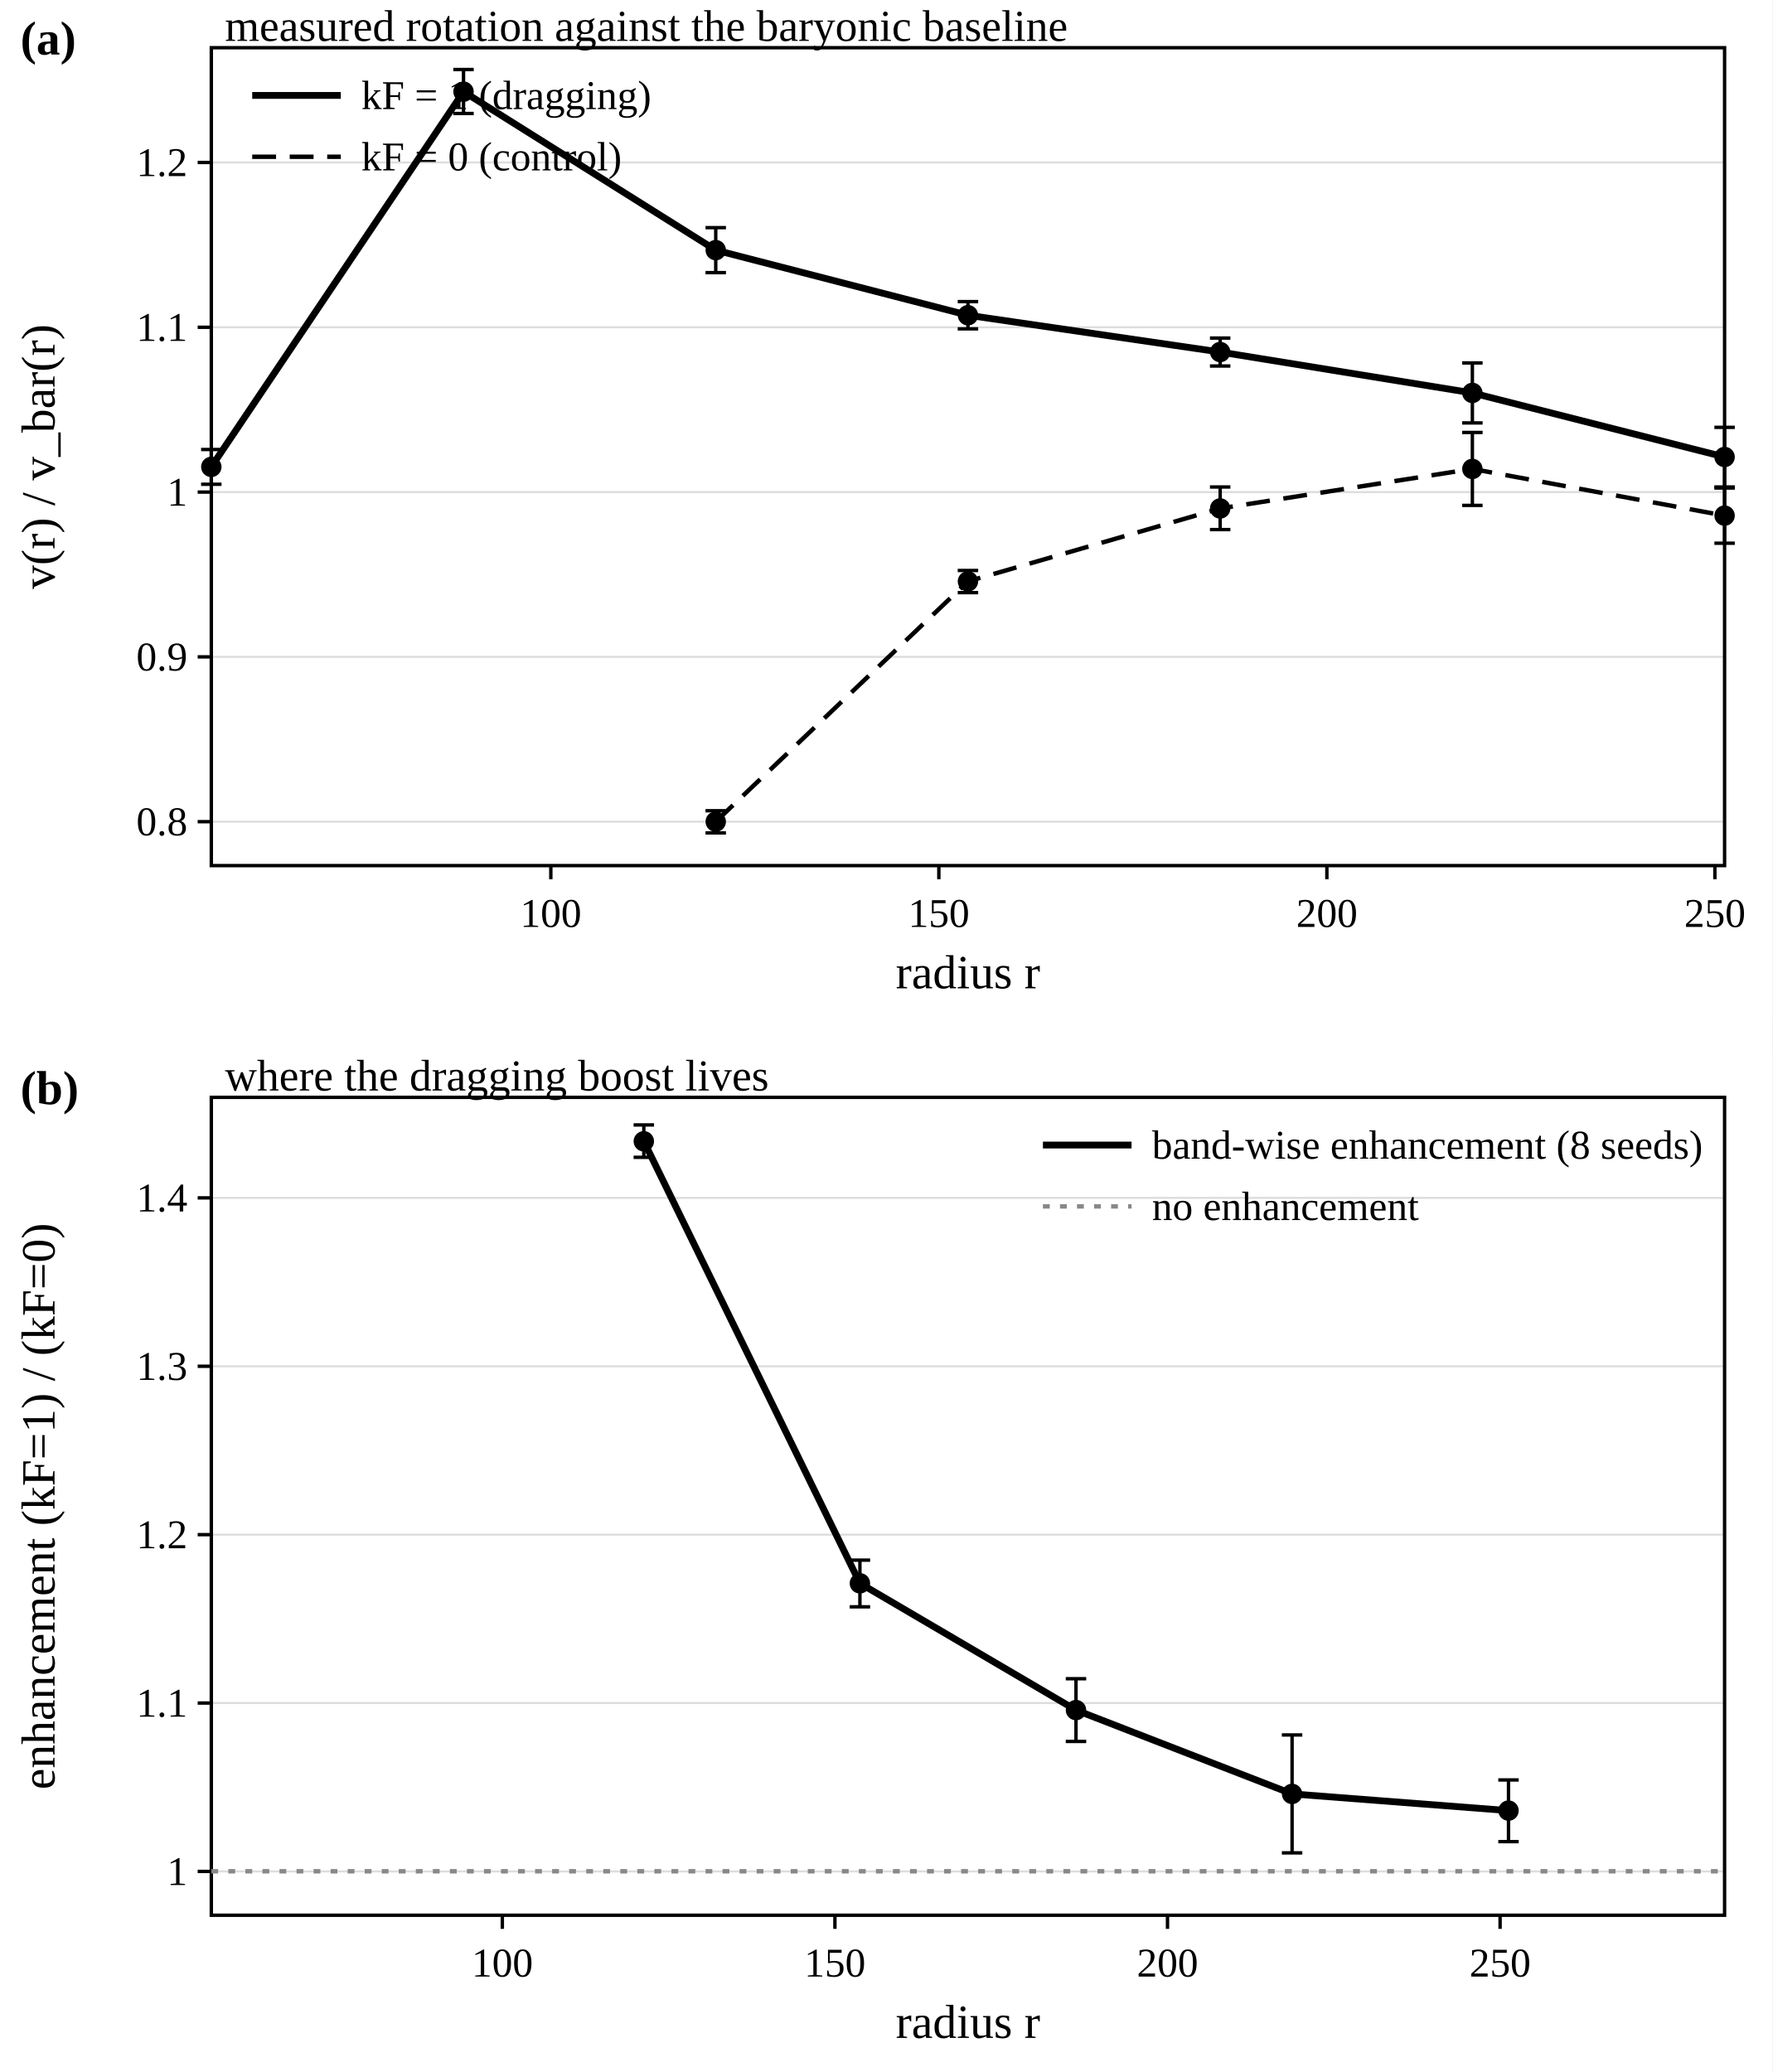
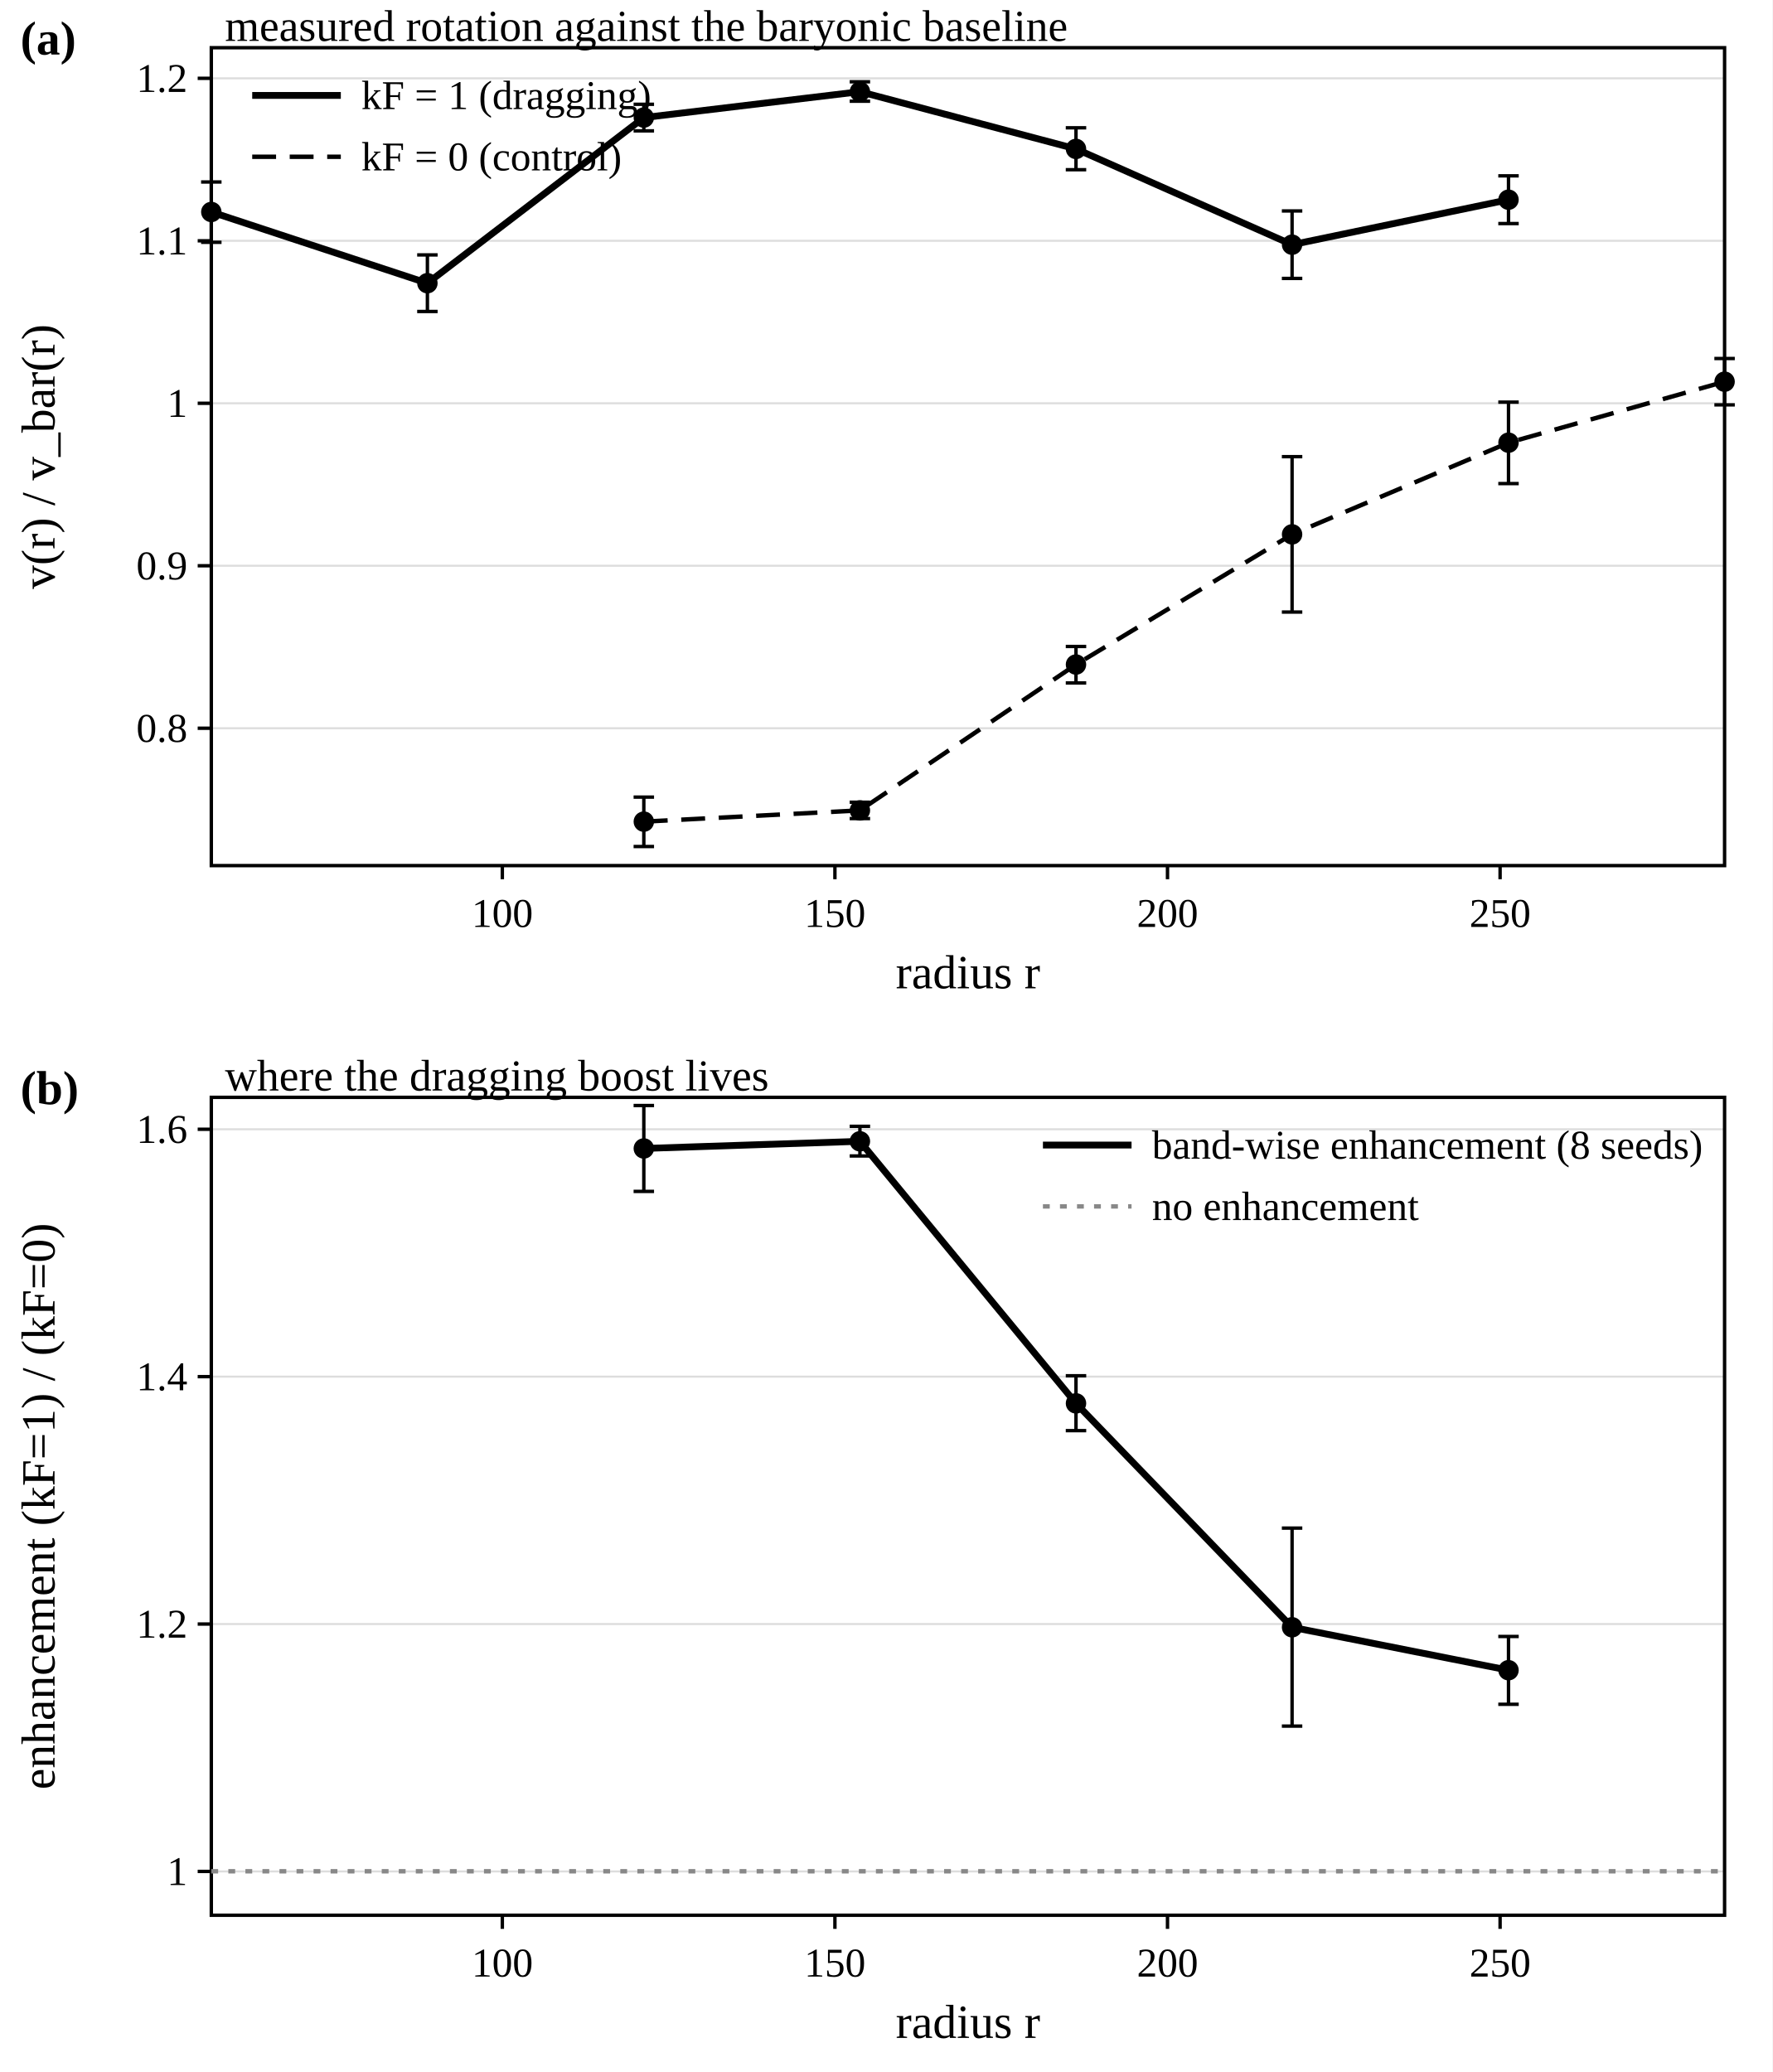
<svg xmlns="http://www.w3.org/2000/svg" width="520" height="608" viewBox="0 0 520 608">
  <rect width="520" height="608" fill="white" />
  <g transform="translate(0,0)">
    <rect x="0" y="0" width="520" height="300" fill="white" />
-     <line x1="62" y1="241.11" x2="506" y2="241.11" stroke="#ddd" stroke-width="0.6" />
-     <line x1="62" y1="192.751" x2="506" y2="192.751" stroke="#ddd" stroke-width="0.6" />
-     <line x1="62" y1="144.392" x2="506" y2="144.392" stroke="#ddd" stroke-width="0.6" />
-     <line x1="62" y1="96.033" x2="506" y2="96.033" stroke="#ddd" stroke-width="0.6" />
-     <line x1="62" y1="47.674" x2="506" y2="47.674" stroke="#ddd" stroke-width="0.6" />
+     <line x1="62" y1="213.692" x2="506" y2="213.692" stroke="#ddd" stroke-width="0.6" />
+     <line x1="62" y1="166.014" x2="506" y2="166.014" stroke="#ddd" stroke-width="0.6" />
+     <line x1="62" y1="118.337" x2="506" y2="118.337" stroke="#ddd" stroke-width="0.6" />
+     <line x1="62" y1="70.659" x2="506" y2="70.659" stroke="#ddd" stroke-width="0.6" />
+     <line x1="62" y1="22.981" x2="506" y2="22.981" stroke="#ddd" stroke-width="0.6" />
    <rect x="62" y="14" width="444" height="240" fill="none" stroke="black" stroke-width="1" />
-     <line x1="161.615" y1="254" x2="161.615" y2="258" stroke="black" />
-     <text x="161.615" y="272" text-anchor="middle" font-size="12" font-family="Georgia,'Times New Roman',serif">100</text>
-     <line x1="275.462" y1="254" x2="275.462" y2="258" stroke="black" />
-     <text x="275.462" y="272" text-anchor="middle" font-size="12" font-family="Georgia,'Times New Roman',serif">150</text>
-     <line x1="389.308" y1="254" x2="389.308" y2="258" stroke="black" />
-     <text x="389.308" y="272" text-anchor="middle" font-size="12" font-family="Georgia,'Times New Roman',serif">200</text>
-     <line x1="503.154" y1="254" x2="503.154" y2="258" stroke="black" />
-     <text x="503.154" y="272" text-anchor="middle" font-size="12" font-family="Georgia,'Times New Roman',serif">250</text>
-     <line x1="58" y1="241.11" x2="62" y2="241.11" stroke="black" />
-     <text x="55" y="245.11" text-anchor="end" font-size="12" font-family="Georgia,'Times New Roman',serif">0.8</text>
-     <line x1="58" y1="192.751" x2="62" y2="192.751" stroke="black" />
-     <text x="55" y="196.751" text-anchor="end" font-size="12" font-family="Georgia,'Times New Roman',serif">0.9</text>
-     <line x1="58" y1="144.392" x2="62" y2="144.392" stroke="black" />
-     <text x="55" y="148.392" text-anchor="end" font-size="12" font-family="Georgia,'Times New Roman',serif">1</text>
-     <line x1="58" y1="96.033" x2="62" y2="96.033" stroke="black" />
-     <text x="55" y="100.033" text-anchor="end" font-size="12" font-family="Georgia,'Times New Roman',serif">1.1</text>
-     <line x1="58" y1="47.674" x2="62" y2="47.674" stroke="black" />
-     <text x="55" y="51.674" text-anchor="end" font-size="12" font-family="Georgia,'Times New Roman',serif">1.2</text>
-     <polyline fill="none" stroke="black" stroke-width="2" points="62.0,137.0 136.0,26.9 210.0,73.4 284.0,92.5 358.0,103.3 432.0,115.3 506.0,134.1" />
-     <line x1="62.0" y1="142.1" x2="62.0" y2="131.9" stroke="black" stroke-width="1" />
-     <line x1="59.0" y1="131.9" x2="65.0" y2="131.9" stroke="black" stroke-width="1" />
-     <line x1="59.0" y1="142.1" x2="65.0" y2="142.1" stroke="black" stroke-width="1" />
-     <line x1="136.0" y1="33.3" x2="136.0" y2="20.4" stroke="black" stroke-width="1" />
-     <line x1="133.0" y1="20.4" x2="139.0" y2="20.4" stroke="black" stroke-width="1" />
-     <line x1="133.0" y1="33.3" x2="139.0" y2="33.3" stroke="black" stroke-width="1" />
-     <line x1="210.0" y1="80.0" x2="210.0" y2="66.8" stroke="black" stroke-width="1" />
-     <line x1="207.0" y1="66.8" x2="213.0" y2="66.8" stroke="black" stroke-width="1" />
-     <line x1="207.0" y1="80.0" x2="213.0" y2="80.0" stroke="black" stroke-width="1" />
-     <line x1="284.0" y1="96.5" x2="284.0" y2="88.5" stroke="black" stroke-width="1" />
-     <line x1="281.0" y1="88.5" x2="287.0" y2="88.5" stroke="black" stroke-width="1" />
-     <line x1="281.0" y1="96.5" x2="287.0" y2="96.5" stroke="black" stroke-width="1" />
-     <line x1="358.0" y1="107.4" x2="358.0" y2="99.2" stroke="black" stroke-width="1" />
-     <line x1="355.0" y1="99.2" x2="361.0" y2="99.2" stroke="black" stroke-width="1" />
-     <line x1="355.0" y1="107.4" x2="361.0" y2="107.4" stroke="black" stroke-width="1" />
-     <line x1="432.0" y1="124.1" x2="432.0" y2="106.5" stroke="black" stroke-width="1" />
-     <line x1="429.0" y1="106.5" x2="435.0" y2="106.5" stroke="black" stroke-width="1" />
-     <line x1="429.0" y1="124.1" x2="435.0" y2="124.1" stroke="black" stroke-width="1" />
-     <line x1="506.0" y1="142.9" x2="506.0" y2="125.4" stroke="black" stroke-width="1" />
-     <line x1="503.0" y1="125.4" x2="509.0" y2="125.4" stroke="black" stroke-width="1" />
-     <line x1="503.0" y1="142.9" x2="509.0" y2="142.9" stroke="black" stroke-width="1" />
-     <circle cx="62.0" cy="137.0" r="3" fill="black" />
-     <circle cx="136.0" cy="26.9" r="3" fill="black" />
-     <circle cx="210.0" cy="73.4" r="3" fill="black" />
-     <circle cx="284.0" cy="92.5" r="3" fill="black" />
-     <circle cx="358.0" cy="103.3" r="3" fill="black" />
-     <circle cx="432.0" cy="115.3" r="3" fill="black" />
-     <circle cx="506.0" cy="134.1" r="3" fill="black" />
-     <polyline fill="none" stroke="black" stroke-width="1.3" stroke-dasharray="7 4" points="210.0,241.1 284.0,170.6 358.0,149.2 432.0,137.6 506.0,151.3" />
-     <line x1="210.0" y1="244.4" x2="210.0" y2="237.9" stroke="black" stroke-width="1" />
-     <line x1="207.0" y1="237.9" x2="213.0" y2="237.9" stroke="black" stroke-width="1" />
-     <line x1="207.0" y1="244.4" x2="213.0" y2="244.4" stroke="black" stroke-width="1" />
-     <line x1="284.0" y1="173.9" x2="284.0" y2="167.4" stroke="black" stroke-width="1" />
-     <line x1="281.0" y1="167.4" x2="287.0" y2="167.4" stroke="black" stroke-width="1" />
-     <line x1="281.0" y1="173.9" x2="287.0" y2="173.9" stroke="black" stroke-width="1" />
-     <line x1="358.0" y1="155.4" x2="358.0" y2="142.9" stroke="black" stroke-width="1" />
-     <line x1="355.0" y1="142.9" x2="361.0" y2="142.9" stroke="black" stroke-width="1" />
-     <line x1="355.0" y1="155.4" x2="361.0" y2="155.4" stroke="black" stroke-width="1" />
-     <line x1="432.0" y1="148.3" x2="432.0" y2="126.9" stroke="black" stroke-width="1" />
-     <line x1="429.0" y1="126.9" x2="435.0" y2="126.9" stroke="black" stroke-width="1" />
-     <line x1="429.0" y1="148.3" x2="435.0" y2="148.3" stroke="black" stroke-width="1" />
-     <line x1="506.0" y1="159.4" x2="506.0" y2="143.2" stroke="black" stroke-width="1" />
-     <line x1="503.0" y1="143.2" x2="509.0" y2="143.2" stroke="black" stroke-width="1" />
-     <line x1="503.0" y1="159.4" x2="509.0" y2="159.4" stroke="black" stroke-width="1" />
-     <circle cx="210.0" cy="241.1" r="3" fill="black" />
-     <circle cx="284.0" cy="170.6" r="3" fill="black" />
-     <circle cx="358.0" cy="149.2" r="3" fill="black" />
-     <circle cx="432.0" cy="137.6" r="3" fill="black" />
-     <circle cx="506.0" cy="151.3" r="3" fill="black" />
+     <line x1="147.385" y1="254" x2="147.385" y2="258" stroke="black" />
+     <text x="147.385" y="272" text-anchor="middle" font-size="12" font-family="Georgia,'Times New Roman',serif">100</text>
+     <line x1="244.967" y1="254" x2="244.967" y2="258" stroke="black" />
+     <text x="244.967" y="272" text-anchor="middle" font-size="12" font-family="Georgia,'Times New Roman',serif">150</text>
+     <line x1="342.549" y1="254" x2="342.549" y2="258" stroke="black" />
+     <text x="342.549" y="272" text-anchor="middle" font-size="12" font-family="Georgia,'Times New Roman',serif">200</text>
+     <line x1="440.132" y1="254" x2="440.132" y2="258" stroke="black" />
+     <text x="440.132" y="272" text-anchor="middle" font-size="12" font-family="Georgia,'Times New Roman',serif">250</text>
+     <line x1="58" y1="213.692" x2="62" y2="213.692" stroke="black" />
+     <text x="55" y="217.692" text-anchor="end" font-size="12" font-family="Georgia,'Times New Roman',serif">0.8</text>
+     <line x1="58" y1="166.014" x2="62" y2="166.014" stroke="black" />
+     <text x="55" y="170.014" text-anchor="end" font-size="12" font-family="Georgia,'Times New Roman',serif">0.9</text>
+     <line x1="58" y1="118.337" x2="62" y2="118.337" stroke="black" />
+     <text x="55" y="122.337" text-anchor="end" font-size="12" font-family="Georgia,'Times New Roman',serif">1</text>
+     <line x1="58" y1="70.659" x2="62" y2="70.659" stroke="black" />
+     <text x="55" y="74.659" text-anchor="end" font-size="12" font-family="Georgia,'Times New Roman',serif">1.1</text>
+     <line x1="58" y1="22.981" x2="62" y2="22.981" stroke="black" />
+     <text x="55" y="26.981" text-anchor="end" font-size="12" font-family="Georgia,'Times New Roman',serif">1.2</text>
+     <polyline fill="none" stroke="black" stroke-width="2" points="62.0,62.2 125.4,83.1 188.9,34.5 252.3,26.9 315.7,43.7 379.1,71.8 442.6,58.6" />
+     <line x1="62.0" y1="71.1" x2="62.0" y2="53.4" stroke="black" stroke-width="1" />
+     <line x1="59.0" y1="53.4" x2="65.0" y2="53.4" stroke="black" stroke-width="1" />
+     <line x1="59.0" y1="71.1" x2="65.0" y2="71.1" stroke="black" stroke-width="1" />
+     <line x1="125.4" y1="91.4" x2="125.4" y2="74.8" stroke="black" stroke-width="1" />
+     <line x1="122.4" y1="74.8" x2="128.4" y2="74.8" stroke="black" stroke-width="1" />
+     <line x1="122.4" y1="91.4" x2="128.4" y2="91.4" stroke="black" stroke-width="1" />
+     <line x1="188.9" y1="38.4" x2="188.9" y2="30.6" stroke="black" stroke-width="1" />
+     <line x1="185.9" y1="30.6" x2="191.9" y2="30.6" stroke="black" stroke-width="1" />
+     <line x1="185.9" y1="38.4" x2="191.9" y2="38.4" stroke="black" stroke-width="1" />
+     <line x1="252.3" y1="29.7" x2="252.3" y2="24.0" stroke="black" stroke-width="1" />
+     <line x1="249.3" y1="24.0" x2="255.3" y2="24.0" stroke="black" stroke-width="1" />
+     <line x1="249.3" y1="29.7" x2="255.3" y2="29.7" stroke="black" stroke-width="1" />
+     <line x1="315.7" y1="49.8" x2="315.7" y2="37.5" stroke="black" stroke-width="1" />
+     <line x1="312.7" y1="37.5" x2="318.7" y2="37.5" stroke="black" stroke-width="1" />
+     <line x1="312.7" y1="49.8" x2="318.7" y2="49.8" stroke="black" stroke-width="1" />
+     <line x1="379.1" y1="81.7" x2="379.1" y2="61.9" stroke="black" stroke-width="1" />
+     <line x1="376.1" y1="61.9" x2="382.1" y2="61.9" stroke="black" stroke-width="1" />
+     <line x1="376.1" y1="81.7" x2="382.1" y2="81.7" stroke="black" stroke-width="1" />
+     <line x1="442.6" y1="65.6" x2="442.6" y2="51.6" stroke="black" stroke-width="1" />
+     <line x1="439.6" y1="51.6" x2="445.6" y2="51.6" stroke="black" stroke-width="1" />
+     <line x1="439.6" y1="65.6" x2="445.6" y2="65.6" stroke="black" stroke-width="1" />
+     <circle cx="62.0" cy="62.2" r="3" fill="black" />
+     <circle cx="125.4" cy="83.1" r="3" fill="black" />
+     <circle cx="188.9" cy="34.5" r="3" fill="black" />
+     <circle cx="252.3" cy="26.9" r="3" fill="black" />
+     <circle cx="315.7" cy="43.7" r="3" fill="black" />
+     <circle cx="379.1" cy="71.8" r="3" fill="black" />
+     <circle cx="442.6" cy="58.6" r="3" fill="black" />
+     <polyline fill="none" stroke="black" stroke-width="1.3" stroke-dasharray="7 4" points="188.9,241.1 252.3,237.8 315.7,195.0 379.1,156.8 442.6,129.9 506.0,112.0" />
+     <line x1="188.9" y1="248.4" x2="188.9" y2="233.9" stroke="black" stroke-width="1" />
+     <line x1="185.9" y1="233.9" x2="191.9" y2="233.9" stroke="black" stroke-width="1" />
+     <line x1="185.9" y1="248.4" x2="191.9" y2="248.4" stroke="black" stroke-width="1" />
+     <line x1="252.3" y1="240.2" x2="252.3" y2="235.4" stroke="black" stroke-width="1" />
+     <line x1="249.3" y1="235.4" x2="255.3" y2="235.4" stroke="black" stroke-width="1" />
+     <line x1="249.3" y1="240.2" x2="255.3" y2="240.2" stroke="black" stroke-width="1" />
+     <line x1="315.7" y1="200.4" x2="315.7" y2="189.7" stroke="black" stroke-width="1" />
+     <line x1="312.7" y1="189.7" x2="318.7" y2="189.7" stroke="black" stroke-width="1" />
+     <line x1="312.7" y1="200.4" x2="318.7" y2="200.4" stroke="black" stroke-width="1" />
+     <line x1="379.1" y1="179.6" x2="379.1" y2="134.0" stroke="black" stroke-width="1" />
+     <line x1="376.1" y1="134.0" x2="382.1" y2="134.0" stroke="black" stroke-width="1" />
+     <line x1="376.1" y1="179.6" x2="382.1" y2="179.6" stroke="black" stroke-width="1" />
+     <line x1="442.6" y1="141.9" x2="442.6" y2="118.0" stroke="black" stroke-width="1" />
+     <line x1="439.6" y1="118.0" x2="445.6" y2="118.0" stroke="black" stroke-width="1" />
+     <line x1="439.6" y1="141.9" x2="445.6" y2="141.9" stroke="black" stroke-width="1" />
+     <line x1="506.0" y1="118.8" x2="506.0" y2="105.2" stroke="black" stroke-width="1" />
+     <line x1="503.0" y1="105.2" x2="509.0" y2="105.2" stroke="black" stroke-width="1" />
+     <line x1="503.0" y1="118.8" x2="509.0" y2="118.8" stroke="black" stroke-width="1" />
+     <circle cx="188.9" cy="241.1" r="3" fill="black" />
+     <circle cx="252.3" cy="237.8" r="3" fill="black" />
+     <circle cx="315.7" cy="195.0" r="3" fill="black" />
+     <circle cx="379.1" cy="156.8" r="3" fill="black" />
+     <circle cx="442.6" cy="129.9" r="3" fill="black" />
+     <circle cx="506.0" cy="112.0" r="3" fill="black" />
    <line x1="74" y1="28" x2="100" y2="28" stroke="black" stroke-width="2" />
    <text x="106" y="32" font-size="12" font-family="Georgia,'Times New Roman',serif">kF = 1 (dragging)</text>
    <line x1="74" y1="46" x2="100" y2="46" stroke="black" stroke-width="1.3" stroke-dasharray="7 4" />
    <text x="106" y="50" font-size="12" font-family="Georgia,'Times New Roman',serif">kF = 0 (control)</text>
    <text x="284" y="290" text-anchor="middle" font-size="14" font-family="Georgia,'Times New Roman',serif">radius r</text>
    <text x="16" y="134" text-anchor="middle" font-size="14" font-family="Georgia,'Times New Roman',serif" transform="rotate(-90 16 134)">v(r) / v_bar(r)</text>
    <text x="66" y="12" font-size="13" font-family="Georgia,'Times New Roman',serif">measured rotation against the baryonic baseline</text>
  </g>
  <text x="6" y="16" font-size="14" font-weight="bold" font-family="Georgia,'Times New Roman',serif">(a)</text>
  <g transform="translate(0,308)">
    <rect x="0" y="0" width="520" height="300" fill="white" />
    <line x1="62" y1="241.143" x2="506" y2="241.143" stroke="#ddd" stroke-width="0.6" />
-     <line x1="62" y1="191.733" x2="506" y2="191.733" stroke="#ddd" stroke-width="0.6" />
-     <line x1="62" y1="142.322" x2="506" y2="142.322" stroke="#ddd" stroke-width="0.6" />
-     <line x1="62" y1="92.912" x2="506" y2="92.912" stroke="#ddd" stroke-width="0.6" />
-     <line x1="62" y1="43.502" x2="506" y2="43.502" stroke="#ddd" stroke-width="0.6" />
+     <line x1="62" y1="168.551" x2="506" y2="168.551" stroke="#ddd" stroke-width="0.6" />
+     <line x1="62" y1="95.958" x2="506" y2="95.958" stroke="#ddd" stroke-width="0.6" />
+     <line x1="62" y1="23.366" x2="506" y2="23.366" stroke="#ddd" stroke-width="0.6" />
    <rect x="62" y="14" width="444" height="240" fill="none" stroke="black" stroke-width="1" />
    <line x1="147.385" y1="254" x2="147.385" y2="258" stroke="black" />
    <text x="147.385" y="272" text-anchor="middle" font-size="12" font-family="Georgia,'Times New Roman',serif">100</text>
    <line x1="244.967" y1="254" x2="244.967" y2="258" stroke="black" />
    <text x="244.967" y="272" text-anchor="middle" font-size="12" font-family="Georgia,'Times New Roman',serif">150</text>
    <line x1="342.549" y1="254" x2="342.549" y2="258" stroke="black" />
    <text x="342.549" y="272" text-anchor="middle" font-size="12" font-family="Georgia,'Times New Roman',serif">200</text>
    <line x1="440.132" y1="254" x2="440.132" y2="258" stroke="black" />
    <text x="440.132" y="272" text-anchor="middle" font-size="12" font-family="Georgia,'Times New Roman',serif">250</text>
    <line x1="58" y1="241.143" x2="62" y2="241.143" stroke="black" />
    <text x="55" y="245.143" text-anchor="end" font-size="12" font-family="Georgia,'Times New Roman',serif">1</text>
-     <line x1="58" y1="191.733" x2="62" y2="191.733" stroke="black" />
-     <text x="55" y="195.733" text-anchor="end" font-size="12" font-family="Georgia,'Times New Roman',serif">1.1</text>
-     <line x1="58" y1="142.322" x2="62" y2="142.322" stroke="black" />
-     <text x="55" y="146.322" text-anchor="end" font-size="12" font-family="Georgia,'Times New Roman',serif">1.2</text>
-     <line x1="58" y1="92.912" x2="62" y2="92.912" stroke="black" />
-     <text x="55" y="96.912" text-anchor="end" font-size="12" font-family="Georgia,'Times New Roman',serif">1.3</text>
-     <line x1="58" y1="43.502" x2="62" y2="43.502" stroke="black" />
-     <text x="55" y="47.502" text-anchor="end" font-size="12" font-family="Georgia,'Times New Roman',serif">1.4</text>
-     <polyline fill="none" stroke="black" stroke-width="2" points="188.9,26.9 252.3,156.6 315.7,193.8 379.1,218.4 442.6,223.3" />
-     <line x1="188.9" y1="31.6" x2="188.9" y2="22.1" stroke="black" stroke-width="1" />
-     <line x1="185.9" y1="22.1" x2="191.9" y2="22.1" stroke="black" stroke-width="1" />
-     <line x1="185.9" y1="31.6" x2="191.9" y2="31.6" stroke="black" stroke-width="1" />
-     <line x1="252.3" y1="163.5" x2="252.3" y2="149.8" stroke="black" stroke-width="1" />
-     <line x1="249.3" y1="149.8" x2="255.3" y2="149.8" stroke="black" stroke-width="1" />
-     <line x1="249.3" y1="163.5" x2="255.3" y2="163.5" stroke="black" stroke-width="1" />
-     <line x1="315.7" y1="203.0" x2="315.7" y2="184.6" stroke="black" stroke-width="1" />
-     <line x1="312.7" y1="184.6" x2="318.7" y2="184.6" stroke="black" stroke-width="1" />
-     <line x1="312.7" y1="203.0" x2="318.7" y2="203.0" stroke="black" stroke-width="1" />
-     <line x1="379.1" y1="235.7" x2="379.1" y2="201.1" stroke="black" stroke-width="1" />
-     <line x1="376.1" y1="201.1" x2="382.1" y2="201.1" stroke="black" stroke-width="1" />
-     <line x1="376.1" y1="235.7" x2="382.1" y2="235.7" stroke="black" stroke-width="1" />
-     <line x1="442.6" y1="232.4" x2="442.6" y2="214.3" stroke="black" stroke-width="1" />
-     <line x1="439.6" y1="214.3" x2="445.6" y2="214.3" stroke="black" stroke-width="1" />
-     <line x1="439.6" y1="232.4" x2="445.6" y2="232.4" stroke="black" stroke-width="1" />
-     <circle cx="188.9" cy="26.9" r="3" fill="black" />
-     <circle cx="252.3" cy="156.6" r="3" fill="black" />
-     <circle cx="315.7" cy="193.8" r="3" fill="black" />
-     <circle cx="379.1" cy="218.4" r="3" fill="black" />
-     <circle cx="442.6" cy="223.3" r="3" fill="black" />
+     <line x1="58" y1="168.551" x2="62" y2="168.551" stroke="black" />
+     <text x="55" y="172.551" text-anchor="end" font-size="12" font-family="Georgia,'Times New Roman',serif">1.2</text>
+     <line x1="58" y1="95.958" x2="62" y2="95.958" stroke="black" />
+     <text x="55" y="99.958" text-anchor="end" font-size="12" font-family="Georgia,'Times New Roman',serif">1.4</text>
+     <line x1="58" y1="23.366" x2="62" y2="23.366" stroke="black" />
+     <text x="55" y="27.366" text-anchor="end" font-size="12" font-family="Georgia,'Times New Roman',serif">1.6</text>
+     <polyline fill="none" stroke="black" stroke-width="2" points="188.9,29.0 252.3,26.9 315.7,103.8 379.1,169.5 442.6,182.1" />
+     <line x1="188.9" y1="41.6" x2="188.9" y2="16.4" stroke="black" stroke-width="1" />
+     <line x1="185.9" y1="16.4" x2="191.9" y2="16.4" stroke="black" stroke-width="1" />
+     <line x1="185.9" y1="41.6" x2="191.9" y2="41.6" stroke="black" stroke-width="1" />
+     <line x1="252.3" y1="31.2" x2="252.3" y2="22.5" stroke="black" stroke-width="1" />
+     <line x1="249.3" y1="22.5" x2="255.3" y2="22.5" stroke="black" stroke-width="1" />
+     <line x1="249.3" y1="31.2" x2="255.3" y2="31.2" stroke="black" stroke-width="1" />
+     <line x1="315.7" y1="111.8" x2="315.7" y2="95.7" stroke="black" stroke-width="1" />
+     <line x1="312.7" y1="95.7" x2="318.7" y2="95.7" stroke="black" stroke-width="1" />
+     <line x1="312.7" y1="111.8" x2="318.7" y2="111.8" stroke="black" stroke-width="1" />
+     <line x1="379.1" y1="198.5" x2="379.1" y2="140.4" stroke="black" stroke-width="1" />
+     <line x1="376.1" y1="140.4" x2="382.1" y2="140.4" stroke="black" stroke-width="1" />
+     <line x1="376.1" y1="198.5" x2="382.1" y2="198.5" stroke="black" stroke-width="1" />
+     <line x1="442.6" y1="192.1" x2="442.6" y2="172.2" stroke="black" stroke-width="1" />
+     <line x1="439.6" y1="172.2" x2="445.6" y2="172.2" stroke="black" stroke-width="1" />
+     <line x1="439.6" y1="192.1" x2="445.6" y2="192.1" stroke="black" stroke-width="1" />
+     <circle cx="188.9" cy="29.0" r="3" fill="black" />
+     <circle cx="252.3" cy="26.9" r="3" fill="black" />
+     <circle cx="315.7" cy="103.8" r="3" fill="black" />
+     <circle cx="379.1" cy="169.5" r="3" fill="black" />
+     <circle cx="442.6" cy="182.1" r="3" fill="black" />
    <polyline fill="none" stroke="#888" stroke-width="1.3" stroke-dasharray="2 3" points="62.0,241.1 125.4,241.1 188.9,241.1 252.3,241.1 315.7,241.1 379.1,241.1 442.6,241.1 506.0,241.1" />
    <line x1="306" y1="28" x2="332" y2="28" stroke="black" stroke-width="2" />
    <text x="338" y="32" font-size="12" font-family="Georgia,'Times New Roman',serif">band-wise enhancement (8 seeds)</text>
    <line x1="306" y1="46" x2="332" y2="46" stroke="#888" stroke-width="1.3" stroke-dasharray="2 3" />
    <text x="338" y="50" font-size="12" font-family="Georgia,'Times New Roman',serif">no enhancement</text>
    <text x="284" y="290" text-anchor="middle" font-size="14" font-family="Georgia,'Times New Roman',serif">radius r</text>
    <text x="16" y="134" text-anchor="middle" font-size="14" font-family="Georgia,'Times New Roman',serif" transform="rotate(-90 16 134)">enhancement  (kF=1) / (kF=0)</text>
    <text x="66" y="12" font-size="13" font-family="Georgia,'Times New Roman',serif">where the dragging boost lives</text>
  </g>
  <text x="6" y="324" font-size="14" font-weight="bold" font-family="Georgia,'Times New Roman',serif">(b)</text>
</svg>
